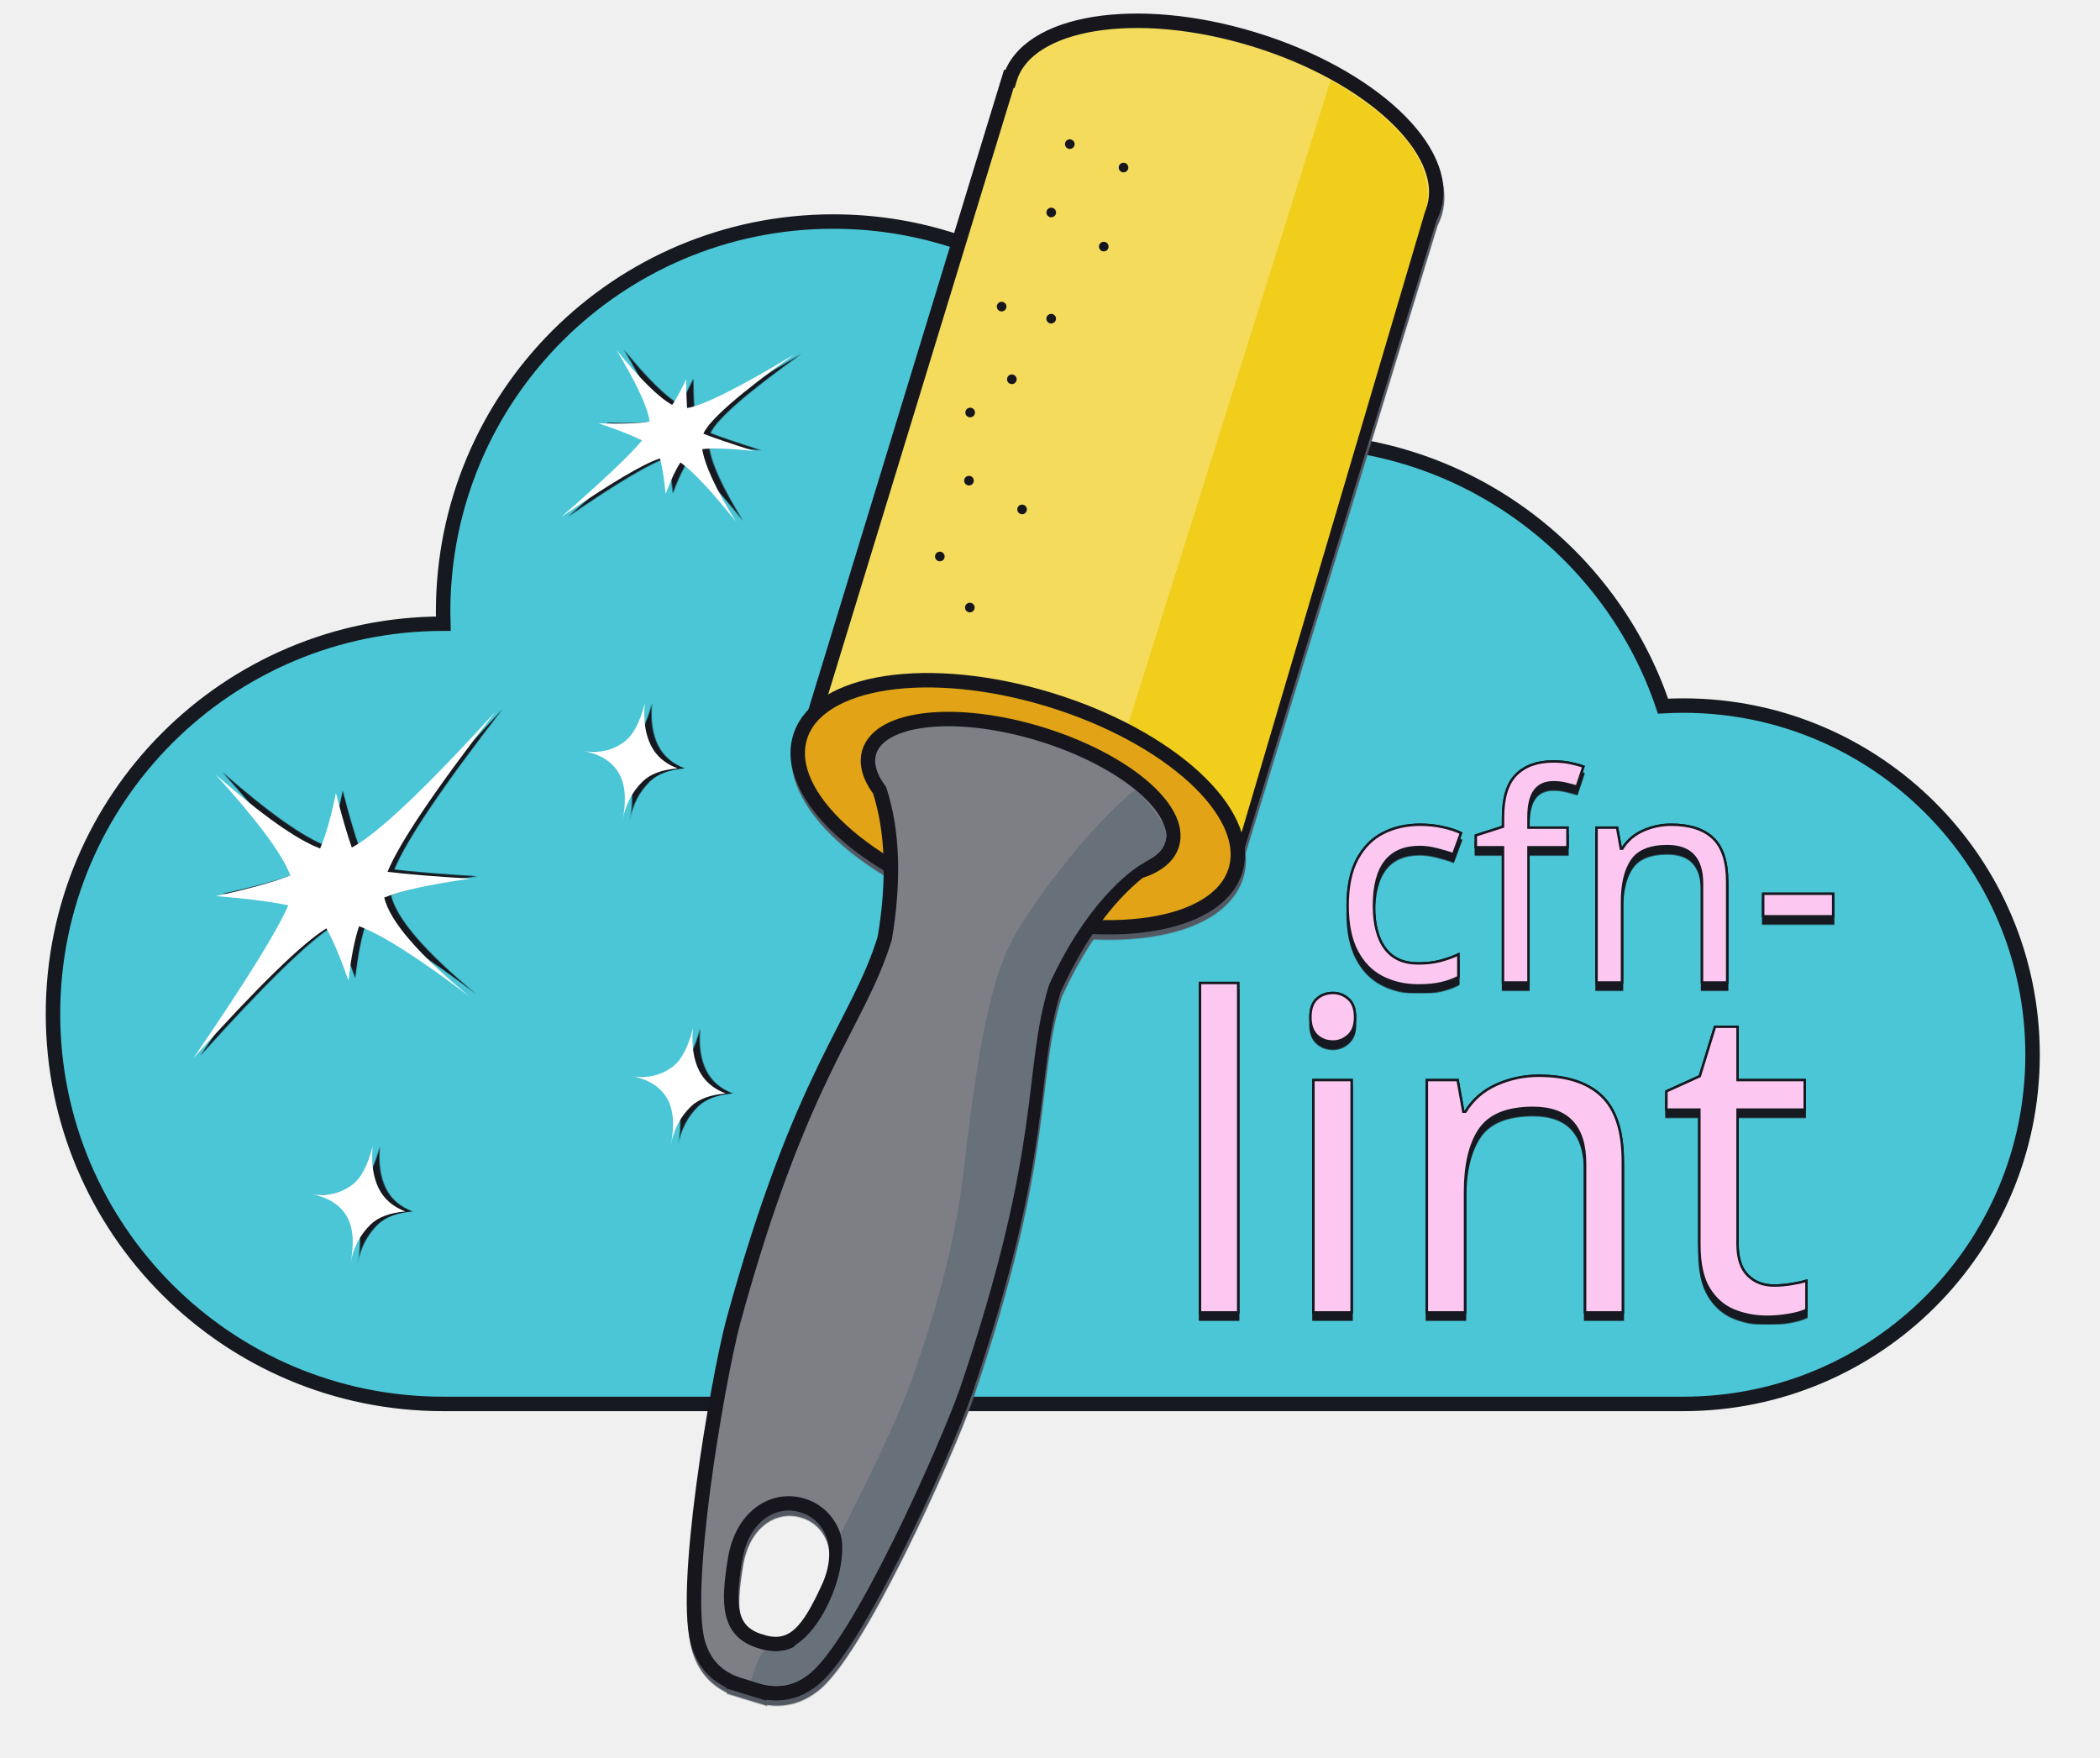
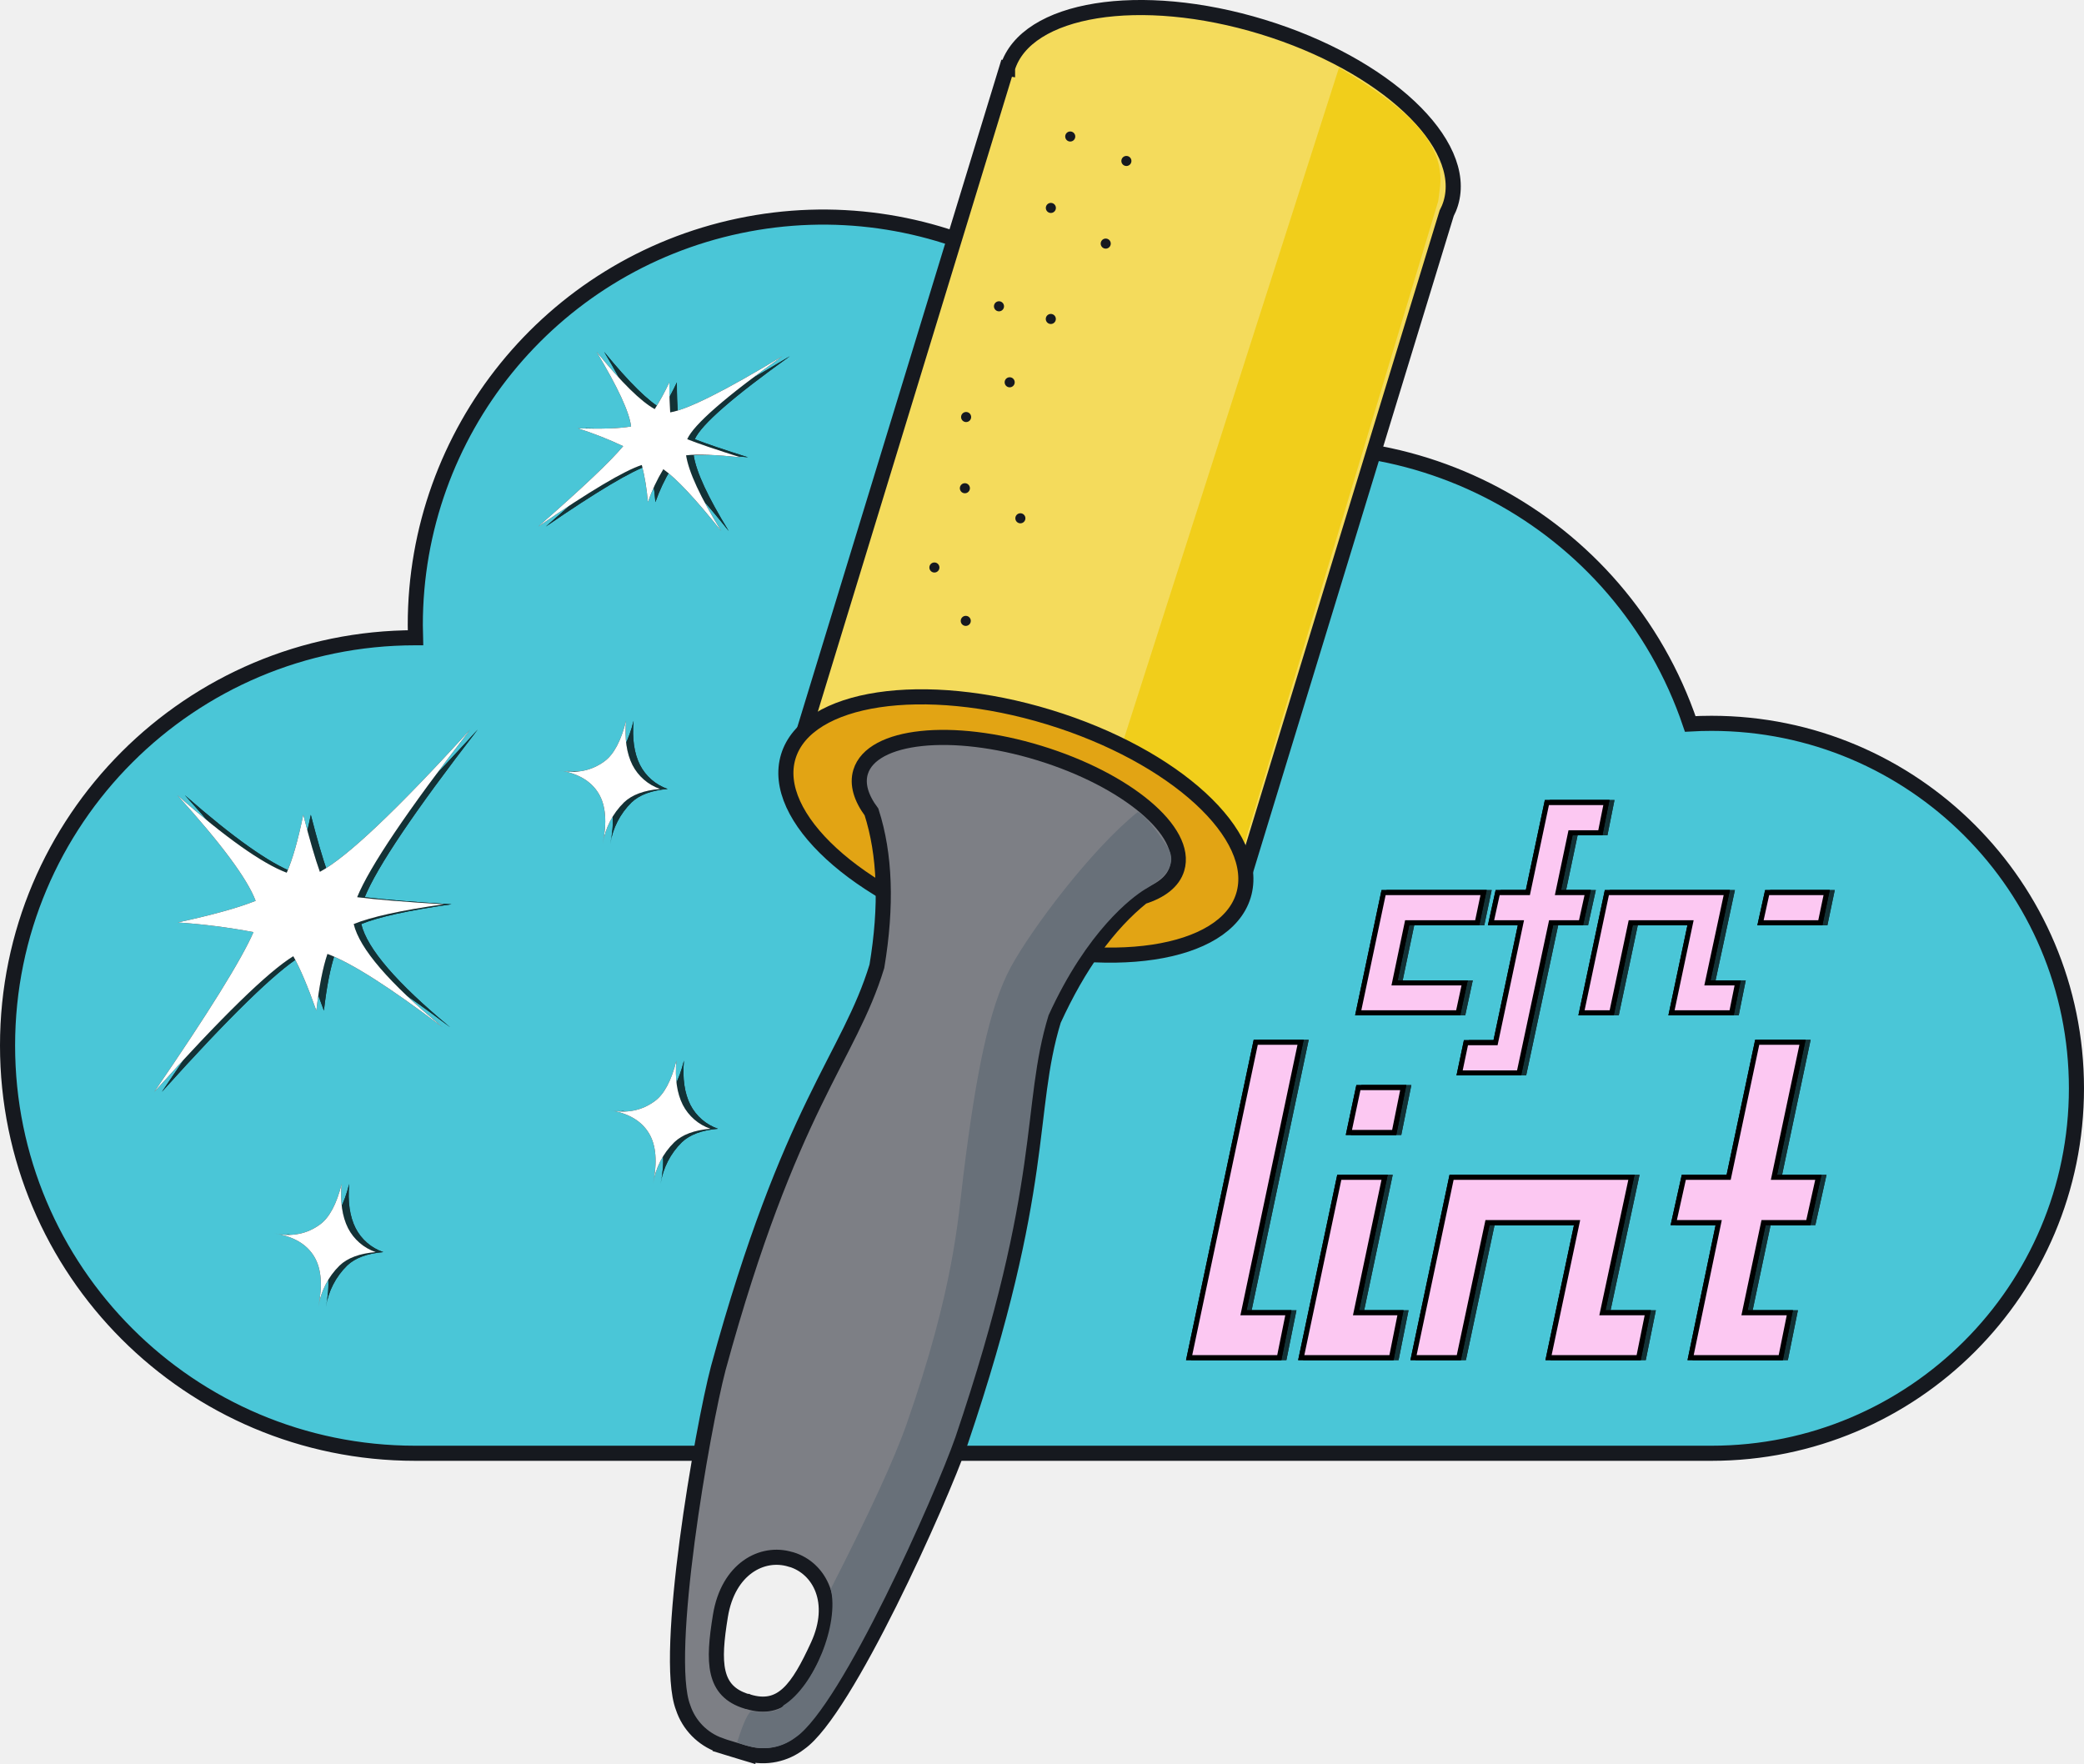
- <svg xmlns="http://www.w3.org/2000/svg" xmlns:xlink="http://www.w3.org/1999/xlink" width="872px" height="730px" viewBox="0 0 872 730" version="1.1">
+ <svg xmlns="http://www.w3.org/2000/svg" viewBox="0 0 828 700.6">
  <defs>
-     <filter x="-0.5%" y="-0.6%" width="102.9%" height="101.4%" filterUnits="objectBoundingBox" id="filter-1">
-       <feOffset dx="1" dy="2" in="SourceAlpha" result="shadowOffsetOuter1" />
-       <feColorMatrix values="0 0 0 0 0.086   0 0 0 0 0.098   0 0 0 0 0.122  0 0 0 1 0" type="matrix" in="shadowOffsetOuter1" result="shadowMatrixOuter1" />
-       <feMerge>
-         <feMergeNode in="shadowMatrixOuter1" />
-         <feMergeNode in="SourceGraphic" />
-       </feMerge>
-     </filter>
-     <path d="M78.046,217.42 C77.758,208.008 72.507,191.415 62.292,167.64 C74.993,189.837 85.347,204.246 93.353,210.865 C97.256,206.664 101.828,200.12 107.069,191.233 C106.246,201.526 105.868,209.383 105.937,214.804 C117.919,212.893 142.875,201.56 180.808,180.806 C146.606,203.26 125.226,219.378 116.669,229.16 C123.57,232.541 134.137,237.173 148.371,243.057 C131.588,239.794 119.43,238.378 111.897,238.808 C110.915,248.806 117.59,265.569 131.922,289.097 C117.318,267.297 106.062,253.149 98.157,246.651 C94.65,251.177 90.815,257.798 86.652,266.514 C86.563,256.262 86.02,248.455 85.023,243.093 C73.48,245.671 50.226,256.664 15.262,276.071 C45.816,253.401 65.125,237.676 73.191,228.895 C66.911,225.126 57.855,220.653 46.022,215.476 C60.079,217.138 70.753,217.786 78.046,217.42 Z" id="path-2" />
-     <filter x="-0.9%" y="-1.2%" width="103.6%" height="102.5%" filterUnits="objectBoundingBox" id="filter-3">
-       <feOffset dx="3" dy="0" in="SourceAlpha" result="shadowOffsetOuter1" />
-       <feColorMatrix values="0 0 0 0 0.086   0 0 0 0 0.098   0 0 0 0 0.122  0 0 0 1 0" type="matrix" in="shadowOffsetOuter1" />
-     </filter>
-     <path d="M225.299,35.072 C225.121,29.38 221.427,19.131 214.216,4.326 C223.06,17.338 230.071,25.563 235.249,29.002 C237.242,26.492 239.477,23.138 241.953,18.94 C241.566,23.77 241.339,27.734 241.269,30.833 C248.185,30.356 263.638,24.239 287.63,12.481 C263.645,26.671 250.131,36.521 247.087,42.031 C251.324,44.155 258.141,47.158 267.537,51.042 C257.943,49.177 250.788,48.286 246.074,48.369 C246.537,55.124 250.295,65.522 257.348,79.561 C248.393,66.064 241.468,57.24 236.573,53.089 C234.363,55.895 231.94,60.057 229.306,65.572 C229.248,58.982 228.888,54.023 228.225,50.695 C221.083,52.33 206.703,59.262 185.083,71.493 C203.795,57.859 215.931,48.224 221.492,42.588 C217.589,40.188 211.804,37.311 204.138,33.958 C213.739,35.092 220.793,35.464 225.299,35.072 Z" id="path-4" />
-     <filter x="-1.5%" y="-2.0%" width="105.9%" height="104.0%" filterUnits="objectBoundingBox" id="filter-5">
-       <feOffset dx="3" dy="0" in="SourceAlpha" result="shadowOffsetOuter1" />
-       <feColorMatrix values="0 0 0 0 0.086   0 0 0 0 0.098   0 0 0 0 0.122  0 0 0 1 0" type="matrix" in="shadowOffsetOuter1" />
-     </filter>
-     <path d="M196,172.65 C202.917,174.092 208.97,172.906 214.161,169.092 C217.882,166.356 220.741,160.992 222.736,153 C222.112,160.071 222.961,165.92 225.284,170.548 C227.491,174.947 231.171,178.124 236.325,180.081 C229.9,180.627 225.115,182.406 221.972,185.418 C217.489,189.712 214.648,195.24 213.447,202 C215.224,193.373 214.705,186.69 211.887,181.95 C208.889,176.906 203.593,173.807 196,172.65 Z" id="path-6" />
-     <filter x="-3.7%" y="-3.1%" width="114.9%" height="106.1%" filterUnits="objectBoundingBox" id="filter-7">
-       <feOffset dx="3" dy="0" in="SourceAlpha" result="shadowOffsetOuter1" />
-       <feColorMatrix values="0 0 0 0 0.086   0 0 0 0 0.098   0 0 0 0 0.122  0 0 0 1 0" type="matrix" in="shadowOffsetOuter1" />
-     </filter>
-     <path d="M216,307.65 C222.917,309.092 228.97,307.906 234.161,304.092 C237.882,301.356 240.741,295.992 242.736,288 C242.112,295.071 242.961,300.92 245.284,305.548 C247.491,309.947 251.171,313.124 256.325,315.081 C249.9,315.627 245.115,317.406 241.972,320.418 C237.489,324.712 234.648,330.24 233.447,337 C235.224,328.373 234.705,321.69 231.887,316.95 C228.889,311.906 223.593,308.807 216,307.65 Z" id="path-8" />
-     <filter x="-3.7%" y="-3.1%" width="114.9%" height="106.1%" filterUnits="objectBoundingBox" id="filter-9">
-       <feOffset dx="3" dy="0" in="SourceAlpha" result="shadowOffsetOuter1" />
-       <feColorMatrix values="0 0 0 0 0.086   0 0 0 0 0.098   0 0 0 0 0.122  0 0 0 1 0" type="matrix" in="shadowOffsetOuter1" />
-     </filter>
-     <path d="M83,356.65 C89.917,358.092 95.97,356.906 101.161,353.092 C104.882,350.356 107.741,344.992 109.736,337 C109.112,344.071 109.961,349.92 112.284,354.548 C114.491,358.947 118.171,362.124 123.325,364.081 C116.9,364.627 112.115,366.406 108.972,369.418 C104.489,373.712 101.648,379.24 100.447,386 C102.224,377.373 101.705,370.69 98.887,365.95 C95.889,360.906 90.593,357.807 83,356.65 Z" id="path-10" />
-     <filter x="-3.7%" y="-3.1%" width="114.9%" height="106.1%" filterUnits="objectBoundingBox" id="filter-11">
-       <feOffset dx="3" dy="0" in="SourceAlpha" result="shadowOffsetOuter1" />
-       <feColorMatrix values="0 0 0 0 0.086   0 0 0 0 0.098   0 0 0 0 0.122  0 0 0 1 0" type="matrix" in="shadowOffsetOuter1" />
-     </filter>
-     <text id="text-12" font-family="Fabian-Regular, Fabian" font-size="180" font-weight="normal" letter-spacing="0.655" fill="#FCC8F2">
-       <tspan x="483" y="545">lint</tspan>
-     </text>
-     <filter x="-0.8%" y="-0.9%" width="106.5%" height="103.2%" filterUnits="objectBoundingBox" id="filter-13">
-       <feOffset dx="0" dy="3" in="SourceAlpha" result="shadowOffsetOuter1" />
-       <feColorMatrix values="0 0 0 0 0.086   0 0 0 0 0.098   0 0 0 0 0.122  0 0 0 1 0" type="matrix" in="shadowOffsetOuter1" />
-     </filter>
-     <text id="text-14" font-family="Fabian-Regular, Fabian" font-size="120" font-weight="normal" letter-spacing="0.436" fill="#FCC8F2">
-       <tspan x="553" y="408">cfn-</tspan>
-     </text>
-     <filter x="-1.1%" y="-1.4%" width="105.4%" height="104.9%" filterUnits="objectBoundingBox" id="filter-15">
-       <feOffset dx="0" dy="3" in="SourceAlpha" result="shadowOffsetOuter1" />
-       <feColorMatrix values="0 0 0 0 0.086   0 0 0 0 0.098   0 0 0 0 0.122  0 0 0 1 0" type="matrix" in="shadowOffsetOuter1" />
-     </filter>
+     <style>.cls-1{isolation:isolate;}.cls-2{fill:#4ac6d7;}.cls-2,.cls-3,.cls-5,.cls-6{stroke:#16191f;stroke-width:6px;}.cls-3{fill:#f4db5c;}.cls-4{fill:#f1ce1b;}.cls-5{fill:#e2a414;}.cls-6{fill:#7d7f85;}.cls-7{fill:#687079;}.cls-8{fill:#16191f;}.cls-9{opacity:0.75;mix-blend-mode:multiply;}.cls-10{fill:#fff;}.cls-11,.cls-12{stroke:#000;stroke-miterlimit:10;stroke-width:2px;fill-rule:evenodd;}.cls-12{fill:#fcc8f2;}</style>
  </defs>
-   <g id="cfn-lint-label" stroke="none" stroke-width="1" fill="none" fill-rule="evenodd">
-     <path d="M699,583 L184,583 C94.53,583 22,510.47 22,421 C22,331.53 94.53,259 184,259 C184.025,259 184.05,259 184.076,259 C184.025,257.34 184,255.673 184,254 C184,164.53 256.53,92 346,92 C412.232,92 469.181,131.746 494.295,188.688 C507.901,184.979 522.219,183 537,183 C608.371,183 668.962,229.153 690.556,293.242 C693.35,293.081 696.165,293 699,293 C779.081,293 844,357.919 844,438 C844,518.081 779.081,583 699,583 Z" id="Combined-Shape" stroke="#16191F" stroke-width="6" fill="#4AC6D7" fill-rule="nonzero" />
-     <g id="Group-2" filter="url(#filter-1)" transform="translate(406.5, 355.5) rotate(-343) translate(-406.5, -355.5) translate(302, -3)" fill-rule="nonzero">
-       <g id="Group" transform="translate(19, 0)">
-         <path d="M3.398,46.158 C3.398,46.101 3.398,46.044 3.398,45.987 C3.398,21.025 44.605,0.789 95.437,0.789 C146.269,0.789 187.476,21.025 187.476,45.987 C187.476,47.413 187.342,48.823 187.078,50.216 L187.078,333.781 L3,333.781 L3,46.158 L3.398,46.158 Z" id="Combined-Shape" stroke="#16191F" stroke-width="6" fill="#F4DB5C" />
-         <path d="M130.934,7.725 C164.157,15.416 181.97,28.203 184.375,46.086 L187.078,333.781 L128.398,333.781 C130.089,116.41 130.934,7.725 130.934,7.725 Z" id="Combined-Shape" fill="#F1CE1B" />
-         <ellipse id="Oval" stroke="#16191F" stroke-width="6" fill="#E2A414" cx="94.572" cy="333.018" rx="94.539" ry="45.198" />
+   <g class="cls-1">
+     <g id="Layer_1" data-name="Layer 1">
+       <g id="cfn-lint-label-b2">
+         <path id="Combined-Shape" class="cls-2" d="M699,583H184a162,162,0,0,1,0-324h.08c-.05-1.66-.08-3.33-.08-5a162,162,0,0,1,310.3-65.31A162.23,162.23,0,0,1,690.56,293.24c2.79-.16,5.61-.24,8.44-.24a145,145,0,0,1,0,290Z" transform="translate(-19 -5.63)" />
+         <g id="Group-2">
+           <g id="Group">
+             <path class="cls-3" d="M419.31,32.8s0-.11,0-.16C426.65,8.77,472,1.46,520.59,16.32s82.1,46.27,74.8,70.14a22.78,22.78,0,0,1-1.62,3.92l-82.9,271.18-176-53.82,84.09-275Z" transform="translate(-19 -5.63)" />
+             <path class="cls-4" d="M551,32.51c29,17,42.56,31.05,40,48.58-.07.49-.49,4.2-.64,4.68L507.49,360.48l-56-17.48Z" transform="translate(-19 -5.63)" />
+             <ellipse id="Oval" class="cls-5" cx="422.63" cy="333.78" rx="45.2" ry="94.54" transform="translate(-39.14 634.73) rotate(-73)" />
+           </g>
+           <path class="cls-6" d="M333.25,625.21l-.18-.06c-11.28-3.45-24.79,3.77-27.84,22.43s-2.86,29.92,10.44,34l.33,0,.31.14c13.3,4.07,19.77-5.17,27.66-22.34s.74-30.71-10.55-34.16ZM472.93,361.93q-20.42,16.41-35.32,49c-11.14,36.43-2.27,65-37,167.59-8.25,23.57-45.59,106.92-63.83,119.61a23.83,23.83,0,0,1-20.64,4.26l0,.05-1.2-.36-.9-.27h0l-6.82-2.08h0l-.9-.29-1.19-.36v-.06A23.85,23.85,0,0,1,290.4,684c-8-20.71,7.63-110.7,14-134.86,28.55-104.43,51.9-123.19,63-159.62q6-36-2.14-61.29c-4.15-5.57-5.82-11.07-4.33-15.93,4.51-14.76,36.32-18.12,71-7.5s59.21,31.18,54.7,45.94C485.1,355.9,480.17,359.67,472.93,361.93Z" transform="translate(-19 -5.63)" />
+           <path class="cls-7" d="M473.75,359.06C469,362,451.06,375.14,435.61,409c-11.14,36.43-2.27,65-37,167.59-8.25,23.57-45.15,106.52-63.39,119.21q-10.08,7.56-23.34,2,4-12.54,5.93-12.3c10.79,1.41,12.49-2.35,12.49-2.35,12.33-7.72,22.15-32.44,18.76-46.22q22.89-44.82,30.11-65.44c18.88-53.91,20.44-81.5,22.56-98.66,4.94-40.08,10.15-66.89,18.89-83,8.22-15.13,31.94-46.77,50.39-61.57,0,0,2.74,0,11.67,13.58C488.62,350.86,477.21,357,473.75,359.06Z" transform="translate(-19 -5.63)" />
+           <g id="Group-5">
+             <circle id="Oval-6" class="cls-8" cx="417.52" cy="82.61" r="2" />
+             <circle class="cls-8" cx="447.53" cy="63.95" r="2" />
+             <circle class="cls-8" cx="383.71" cy="246.67" r="2" />
+             <circle class="cls-8" cx="371.25" cy="225.46" r="2" />
+             <circle class="cls-8" cx="405.41" cy="205.91" r="2" />
+             <circle class="cls-8" cx="383.36" cy="193.97" r="2" />
+             <circle class="cls-8" cx="401.16" cy="151.88" r="2" />
+             <circle class="cls-8" cx="439.32" cy="96.78" r="2" />
+             <circle class="cls-8" cx="425.22" cy="54.23" r="2" />
+             <circle class="cls-8" cx="383.85" cy="165.68" r="2" />
+             <circle class="cls-8" cx="417.5" cy="126.72" r="2" />
+             <circle class="cls-8" cx="396.91" cy="121.69" r="2" />
+           </g>
+         </g>
+         <g id="Group-3">
+           <g class="cls-9">
+             <path id="path-2" d="M123.57,363.52q-5-13.2-31.1-41.94,28.85,25.29,43.44,30.76,3.48-7.86,6.58-23,3.85,15,6.6,22.65,16.07-8.57,59.72-56.52-37.53,48.54-44.9,66.6,11.44,1.43,34.5,2.82-25.4,3.57-35.87,7.86,3.5,14.65,35.31,41Q166.49,390,152.1,384.62q-2.76,8.13-4.41,22.52-5.13-14.49-9.16-21.61-15.12,9.29-55.23,53.89,32.27-47.07,39.42-63.47a252.86,252.86,0,0,0-30.06-3.84Q113.41,367.61,123.57,363.52Z" transform="translate(-19 -5.63)" />
+             <path d="M123.57,363.52q-5-13.2-31.1-41.94,28.85,25.29,43.44,30.76,3.48-7.86,6.58-23,3.85,15,6.6,22.65,16.07-8.57,59.72-56.52-37.53,48.54-44.9,66.6,11.44,1.43,34.5,2.82-25.4,3.57-35.87,7.86,3.5,14.65,35.31,41Q166.49,390,152.1,384.62q-2.76,8.13-4.41,22.52-5.13-14.49-9.16-21.61-15.12,9.29-55.23,53.89,32.27-47.07,39.42-63.47a252.86,252.86,0,0,0-30.06-3.84Q113.41,367.61,123.57,363.52Z" transform="translate(-19 -5.63)" />
+             <path id="path-4" d="M272.74,175.06q-1-8.48-13.72-29.66,14.93,18.28,23.11,22.75a91.64,91.64,0,0,0,5.8-10.61c0,4.85.15,8.81.35,11.91q10.28-1.62,44.59-22.33-34,24.34-37.82,33,6.61,2.61,21.16,7.19-14.58-1.53-21.61-.79,1.57,10,13.95,30.09-15.15-19-23-24.56a69.5,69.5,0,0,0-6.15,13.07A86.18,86.18,0,0,0,277,190.37q-10.45,3.38-41.17,24.48Q262,192,269.6,182.88a148.49,148.49,0,0,0-18-7.08Q266.07,176.24,272.74,175.06Z" transform="translate(-19 -5.63)" />
+             <path d="M272.74,175.06q-1-8.48-13.72-29.66,14.93,18.28,23.11,22.75a91.64,91.64,0,0,0,5.8-10.61c0,4.85.15,8.81.35,11.91q10.28-1.62,44.59-22.33-34,24.34-37.82,33,6.61,2.61,21.16,7.19-14.58-1.53-21.61-.79,1.57,10,13.95,30.09-15.15-19-23-24.56a69.5,69.5,0,0,0-6.15,13.07A86.18,86.18,0,0,0,277,190.37q-10.45,3.38-41.17,24.48Q262,192,269.6,182.88a148.49,148.49,0,0,0-18-7.08Q266.07,176.24,272.74,175.06Z" transform="translate(-19 -5.63)" />
+             <path id="path-6" d="M244,311.65q10.38,2.16,18.16-3.56,5.58-4.09,8.58-16.09-.94,10.61,2.54,17.55a19.5,19.5,0,0,0,11,9.53q-9.63.82-14.35,5.34A29.36,29.36,0,0,0,261.45,341q2.66-12.94-1.56-20.05Q255.39,313.39,244,311.65Z" transform="translate(-19 -5.63)" />
+             <path d="M244,311.65q10.38,2.16,18.16-3.56,5.58-4.09,8.58-16.09-.94,10.61,2.54,17.55a19.5,19.5,0,0,0,11,9.53q-9.63.82-14.35,5.34A29.36,29.36,0,0,0,261.45,341q2.66-12.94-1.56-20.05Q255.39,313.39,244,311.65Z" transform="translate(-19 -5.63)" />
+             <path id="path-8" d="M264,446.65q10.38,2.16,18.16-3.56,5.58-4.09,8.58-16.09-.94,10.61,2.54,17.55a19.5,19.5,0,0,0,11,9.53q-9.63.82-14.35,5.34A29.36,29.36,0,0,0,281.45,476q2.66-12.94-1.56-20.05Q275.39,448.39,264,446.65Z" transform="translate(-19 -5.63)" />
+             <path d="M264,446.65q10.38,2.16,18.16-3.56,5.58-4.09,8.58-16.09-.94,10.61,2.54,17.55a19.5,19.5,0,0,0,11,9.53q-9.63.82-14.35,5.34A29.36,29.36,0,0,0,281.45,476q2.66-12.94-1.56-20.05Q275.39,448.39,264,446.65Z" transform="translate(-19 -5.63)" />
+             <path id="path-10" d="M131,495.65q10.38,2.16,18.16-3.56,5.58-4.09,8.58-16.09-.94,10.61,2.54,17.55a19.5,19.5,0,0,0,11,9.53q-9.63.82-14.35,5.34A29.36,29.36,0,0,0,148.45,525q2.66-12.94-1.56-20.05Q142.39,497.39,131,495.65Z" transform="translate(-19 -5.63)" />
+             <path d="M131,495.65q10.38,2.16,18.16-3.56,5.58-4.09,8.58-16.09-.94,10.61,2.54,17.55a19.5,19.5,0,0,0,11,9.53q-9.63.82-14.35,5.34A29.36,29.36,0,0,0,148.45,525q2.66-12.94-1.56-20.05Q142.39,497.39,131,495.65Z" transform="translate(-19 -5.63)" />
+           </g>
+           <path id="path-2-2" data-name="path-2" d="M120.57,363.52q-5-13.2-31.1-41.94,28.85,25.29,43.44,30.76,3.48-7.86,6.58-23,3.85,15,6.6,22.65,16.07-8.57,59.72-56.52-37.53,48.54-44.9,66.6,11.44,1.43,34.5,2.82-25.4,3.57-35.87,7.86,3.5,14.65,35.31,41Q163.49,390,149.1,384.62q-2.76,8.13-4.41,22.52-5.13-14.49-9.16-21.61-15.12,9.29-55.23,53.89,32.27-47.07,39.42-63.47a252.86,252.86,0,0,0-30.06-3.84Q110.41,367.61,120.57,363.52Z" transform="translate(-19 -5.63)" />
+           <path class="cls-10" d="M120.57,363.52q-5-13.2-31.1-41.94,28.85,25.29,43.44,30.76,3.48-7.86,6.58-23,3.85,15,6.6,22.65,16.07-8.57,59.72-56.52-37.53,48.54-44.9,66.6,11.44,1.43,34.5,2.82-25.4,3.57-35.87,7.86,3.5,14.65,35.31,41Q163.49,390,149.1,384.62q-2.76,8.13-4.41,22.52-5.13-14.49-9.16-21.61-15.12,9.29-55.23,53.89,32.27-47.07,39.42-63.47a252.86,252.86,0,0,0-30.06-3.84Q110.41,367.61,120.57,363.52Z" transform="translate(-19 -5.63)" />
+           <path id="path-4-2" data-name="path-4" d="M269.74,175.06q-1-8.48-13.72-29.66,14.93,18.28,23.11,22.75a91.64,91.64,0,0,0,5.8-10.61c0,4.85.15,8.81.35,11.91q10.28-1.62,44.59-22.33-34,24.34-37.82,33,6.61,2.61,21.16,7.19-14.58-1.53-21.61-.79,1.57,10,13.95,30.09-15.15-19-23-24.56a69.5,69.5,0,0,0-6.15,13.07A86.18,86.18,0,0,0,274,190.37q-10.45,3.38-41.17,24.48Q259,192,266.6,182.88a148.49,148.49,0,0,0-18-7.08Q263.07,176.24,269.74,175.06Z" transform="translate(-19 -5.63)" />
+           <path class="cls-10" d="M269.74,175.06q-1-8.48-13.72-29.66,14.93,18.28,23.11,22.75a91.64,91.64,0,0,0,5.8-10.61c0,4.85.15,8.81.35,11.91q10.28-1.62,44.59-22.33-34,24.34-37.82,33,6.61,2.61,21.16,7.19-14.58-1.53-21.61-.79,1.57,10,13.95,30.09-15.15-19-23-24.56a69.5,69.5,0,0,0-6.15,13.07A86.18,86.18,0,0,0,274,190.37q-10.45,3.38-41.17,24.48Q259,192,266.6,182.88a148.49,148.49,0,0,0-18-7.08Q263.07,176.24,269.74,175.06Z" transform="translate(-19 -5.63)" />
+           <g id="Rectangle-6">
+             <path id="path-6-2" data-name="path-6" d="M241,311.65q10.38,2.16,18.16-3.56,5.58-4.09,8.58-16.09-.94,10.61,2.54,17.55a19.5,19.5,0,0,0,11,9.53q-9.63.82-14.35,5.34A29.36,29.36,0,0,0,258.45,341q2.66-12.94-1.56-20.05Q252.39,313.39,241,311.65Z" transform="translate(-19 -5.63)" />
+             <path class="cls-10" d="M241,311.65q10.38,2.16,18.16-3.56,5.58-4.09,8.58-16.09-.94,10.61,2.54,17.55a19.5,19.5,0,0,0,11,9.53q-9.63.82-14.35,5.34A29.36,29.36,0,0,0,258.45,341q2.66-12.94-1.56-20.05Q252.39,313.39,241,311.65Z" transform="translate(-19 -5.63)" />
+           </g>
+           <path id="path-8-2" data-name="path-8" d="M261,446.65q10.38,2.16,18.16-3.56,5.58-4.09,8.58-16.09-.94,10.61,2.54,17.55a19.5,19.5,0,0,0,11,9.53q-9.63.82-14.35,5.34A29.36,29.36,0,0,0,278.45,476q2.66-12.94-1.56-20.05Q272.39,448.39,261,446.65Z" transform="translate(-19 -5.63)" />
+           <path class="cls-10" d="M261,446.65q10.38,2.16,18.16-3.56,5.58-4.09,8.58-16.09-.94,10.61,2.54,17.55a19.5,19.5,0,0,0,11,9.53q-9.63.82-14.35,5.34A29.36,29.36,0,0,0,278.45,476q2.66-12.94-1.56-20.05Q272.39,448.39,261,446.65Z" transform="translate(-19 -5.63)" />
+           <path id="path-10-2" data-name="path-10" d="M128,495.65q10.38,2.16,18.16-3.56,5.58-4.09,8.58-16.09-.94,10.61,2.54,17.55a19.5,19.5,0,0,0,11,9.53q-9.63.82-14.35,5.34A29.36,29.36,0,0,0,145.45,525q2.66-12.94-1.56-20.05Q139.39,497.39,128,495.65Z" transform="translate(-19 -5.63)" />
+           <path class="cls-10" d="M128,495.65q10.38,2.16,18.16-3.56,5.58-4.09,8.58-16.09-.94,10.61,2.54,17.55a19.5,19.5,0,0,0,11,9.53q-9.63.82-14.35,5.34A29.36,29.36,0,0,0,145.45,525q2.66-12.94-1.56-20.05Q139.39,497.39,128,495.65Z" transform="translate(-19 -5.63)" />
+         </g>
+         <g id="lint">
+           <g class="cls-9">
+             <path id="path-12" class="cls-11" d="M529.28,545H493.46l26.46-125.28h17.82L515.06,527.18h17.82Zm45.65-89.46h-18l3.78-17.82h17.82ZM573.85,545H538l15.12-71.64h18l-11.34,53.82h17.64Zm98.22,0H636.25l11.34-53.64H612L600.61,545h-18l15.12-71.64h71.46l-11.52,53.82h18Zm56.45,0H692.7l11.16-53.64H686l4-18h17.82l11.34-53.64h18l-11.34,53.64h17.64l-4,18H721.68l-7.56,35.82h18Z" transform="translate(-19 -5.63)" />
+             <path class="cls-11" d="M529.28,545H493.46l26.46-125.28h17.82L515.06,527.18h17.82Zm45.65-89.46h-18l3.78-17.82h17.82ZM573.85,545H538l15.12-71.64h18l-11.34,53.82h17.64Zm98.22,0H636.25l11.34-53.64H612L600.61,545h-18l15.12-71.64h71.46l-11.52,53.82h18Zm56.45,0H692.7l11.16-53.64H686l4-18h17.82l11.34-53.64h18l-11.34,53.64h17.64l-4,18H721.68l-7.56,35.82h18Z" transform="translate(-19 -5.63)" />
+           </g>
+           <path id="path-12-2" data-name="path-12" class="cls-11" d="M527.28,545H491.46l26.46-125.28h17.82L513.06,527.18h17.82Zm45.65-89.46h-18l3.78-17.82h17.82ZM571.85,545H536l15.12-71.64h18l-11.34,53.82h17.64Zm98.22,0H634.25l11.34-53.64H610L598.61,545h-18l15.12-71.64h71.46l-11.52,53.82h18Zm56.45,0H690.7l11.16-53.64H684l4-18h17.82l11.34-53.64h18l-11.34,53.64h17.64l-4,18H719.68l-7.56,35.82h18Z" transform="translate(-19 -5.63)" />
+           <path class="cls-12" d="M527.28,545H491.46l26.46-125.28h17.82L513.06,527.18h17.82Zm45.65-89.46h-18l3.78-17.82h17.82ZM571.85,545H536l15.12-71.64h18l-11.34,53.82h17.64Zm98.22,0H634.25l11.34-53.64H610L598.61,545h-18l15.12-71.64h71.46l-11.52,53.82h18Zm56.45,0H690.7l11.16-53.64H684l4-18h17.82l11.34-53.64h18l-11.34,53.64h17.64l-4,18H719.68l-7.56,35.82h18Z" transform="translate(-19 -5.63)" />
+         </g>
+         <g id="cfn-">
+           <g class="cls-9">
+             <path id="path-14" class="cls-11" d="M600.36,408H560.64l10.08-47.76h39.72l-2.52,12H580.08l-5,23.88h27.84Zm48.8-35.76H637.28l-12.72,59.64H600.92l2.52-12H615.2l10.08-47.64H613.4l2.64-12h12l7.56-35.76h23.64l-2.4,12H645l-5,23.76H651.8ZM709,408H685.11l7.56-35.76H668.91L661.35,408h-12l10.08-47.76h47.64l-7.68,35.88h12Zm35.24-35.76H720.47l2.64-12h23.64Z" transform="translate(-19 -5.63)" />
+             <path class="cls-11" d="M600.36,408H560.64l10.08-47.76h39.72l-2.52,12H580.08l-5,23.88h27.84Zm48.8-35.76H637.28l-12.72,59.64H600.92l2.52-12H615.2l10.08-47.64H613.4l2.64-12h12l7.56-35.76h23.64l-2.4,12H645l-5,23.76H651.8ZM709,408H685.11l7.56-35.76H668.91L661.35,408h-12l10.08-47.76h47.64l-7.68,35.88h12Zm35.24-35.76H720.47l2.64-12h23.64Z" transform="translate(-19 -5.63)" />
+           </g>
+           <path id="path-14-2" data-name="path-14" class="cls-11" d="M598.36,408H558.64l10.08-47.76h39.72l-2.52,12H578.08l-5,23.88h27.84Zm48.8-35.76H635.28l-12.72,59.64H598.92l2.52-12H613.2l10.08-47.64H611.4l2.64-12h12l7.56-35.76h23.64l-2.4,12H643l-5,23.76H649.8ZM707,408H683.11l7.56-35.76H666.91L659.35,408h-12l10.08-47.76h47.64l-7.68,35.88h12Zm35.24-35.76H718.47l2.64-12h23.64Z" transform="translate(-19 -5.63)" />
+           <path class="cls-12" d="M598.36,408H558.64l10.08-47.76h39.72l-2.52,12H578.08l-5,23.88h27.84Zm48.8-35.76H635.28l-12.72,59.64H598.92l2.52-12H613.2l10.08-47.64H611.4l2.64-12h12l7.56-35.76h23.64l-2.4,12H643l-5,23.76H649.8ZM707,408H683.11l7.56-35.76H666.91L659.35,408h-12l10.08-47.76h47.64l-7.68,35.88h12Zm35.24-35.76H718.47l2.64-12h23.64Z" transform="translate(-19 -5.63)" />
+         </g>
      </g>
-       <path d="M113.305,637.844 C113.244,637.841 113.183,637.839 113.122,637.839 C101.322,637.839 90.512,648.693 93.045,667.423 C95.578,686.153 99.066,696.878 112.972,696.878 C113.084,696.865 113.195,696.851 113.305,696.834 C113.415,696.851 113.526,696.865 113.638,696.878 C127.544,696.878 131.032,686.153 133.565,667.423 C136.099,648.693 125.289,637.839 113.489,637.839 C113.427,637.839 113.366,637.841 113.305,637.844 Z M169.912,345.225 C160.092,359.671 153.61,378.746 150.467,402.45 C150.467,440.55 167.313,465.317 164.083,573.531 C163.084,598.486 151.745,689.117 138.013,706.585 C133.473,712.797 127.307,716.164 119.515,716.686 L119.515,716.745 L118.267,716.745 C117.956,716.754 117.642,716.758 117.326,716.758 L117.326,716.745 L110.203,716.745 L110.203,716.758 C109.887,716.758 109.573,716.754 109.262,716.745 L108.01,716.745 L108.01,716.686 C100.22,716.163 94.055,712.796 89.516,706.585 C75.784,689.117 64.445,598.486 63.446,573.531 C60.217,465.317 77.062,440.55 77.062,402.45 C73.864,378.328 67.208,359.001 57.096,344.467 C51.5,340.356 48.297,335.584 48.297,330.494 C48.297,315.063 77.731,302.553 114.039,302.553 C150.348,302.553 179.782,315.063 179.782,330.494 C179.782,335.9 176.168,340.948 169.912,345.225 Z" id="Combined-Shape" stroke="#16191F" stroke-width="6" fill="#7D7F85" />
-       <path d="M169.853,342.242 C166.119,346.424 152.859,364.251 147.97,401.122 C147.97,439.222 164.815,463.989 161.586,572.203 C160.587,597.158 149.551,687.275 135.819,704.743 C130.862,711.526 123.613,714.429 114.074,713.455 C114.194,704.669 114.888,700.169 116.155,699.955 C126.883,698.145 127.408,694.056 127.408,694.056 C136.945,683.062 139.102,656.557 131.837,644.367 C137.689,611.333 140.908,587.539 141.494,572.984 C143.792,515.907 137.216,489.072 134.222,472.037 C127.233,432.263 124.374,405.102 128.027,387.176 C131.466,370.3 144.901,333.106 158.218,313.564 C158.218,313.564 160.84,312.762 173.345,323.138 C181.675,330.049 172.545,339.228 169.853,342.242 Z" id="Combined-Shape" fill="#687079" />
-       <g id="Group-5" transform="translate(62.97171, 160.9062) rotate(16) translate(-62.97171, -160.9062) translate(25.97171, 64.9062)" fill="#16191F">
-         <circle id="Oval-6" cx="11" cy="34" r="2" />
-         <circle id="Oval-6" cx="26" cy="2" r="2" />
-         <circle id="Oval-6" cx="72" cy="190" r="2" />
-         <circle id="Oval-6" cx="50" cy="179" r="2" />
-         <circle id="Oval-6" cx="68" cy="144" r="2" />
-         <circle id="Oval-6" cx="43" cy="146" r="2" />
-         <circle id="Oval-6" cx="35" cy="101" r="2" />
-         <circle id="Oval-6" cx="37" cy="34" r="2" />
-         <circle id="Oval-6" cx="2" cy="6" r="2" />
-         <circle id="Oval-6" cx="28" cy="122" r="2" />
-         <circle id="Oval-6" cx="35" cy="71" r="2" />
-         <circle id="Oval-6" cx="15" cy="78" r="2" />
-       </g>
-     </g>
-     <g id="Group-3" transform="translate(45, 139)" fill-rule="nonzero">
-       <g id="Combined-Shape" transform="translate(98.03472, 228.3683) rotate(-19) translate(-98.03472, -228.3683) ">
-         <use fill="black" fill-opacity="1" filter="url(#filter-3)" xlink:href="#path-2" />
-         <use fill="#FFFFFF" xlink:href="#path-2" />
-       </g>
-       <g id="Combined-Shape" transform="translate(236.3565, 41.94338) rotate(-5) translate(-236.3565, -41.94338) ">
-         <use fill="black" fill-opacity="1" filter="url(#filter-5)" xlink:href="#path-4" />
-         <use fill="#FFFFFF" xlink:href="#path-4" />
-       </g>
-       <g id="Rectangle-6">
-         <use fill="black" fill-opacity="1" filter="url(#filter-7)" xlink:href="#path-6" />
-         <use fill="#FFFFFF" xlink:href="#path-6" />
-       </g>
-       <g id="Rectangle-6">
-         <use fill="black" fill-opacity="1" filter="url(#filter-9)" xlink:href="#path-8" />
-         <use fill="#FFFFFF" xlink:href="#path-8" />
-       </g>
-       <g id="Rectangle-6">
-         <use fill="black" fill-opacity="1" filter="url(#filter-11)" xlink:href="#path-10" />
-         <use fill="#FFFFFF" xlink:href="#path-10" />
-       </g>
-     </g>
-     <g id="lint" stroke="#16191F">
-       <use fill="#FCC8F2" fill-opacity="1" stroke-opacity="1" filter="url(#filter-13)" xlink:href="#text-12" />
-       <use fill="#FCC8F2" fill-opacity="1" stroke-opacity="1" xlink:href="#text-12" />
-       <use xlink:href="#text-12" />
-     </g>
-     <g id="cfn-" stroke="#16191F">
-       <use fill="#FCC8F2" fill-opacity="1" stroke-opacity="1" filter="url(#filter-15)" xlink:href="#text-14" />
-       <use fill="#FCC8F2" fill-opacity="1" stroke-opacity="1" xlink:href="#text-14" />
-       <use xlink:href="#text-14" />
    </g>
  </g>
</svg>
